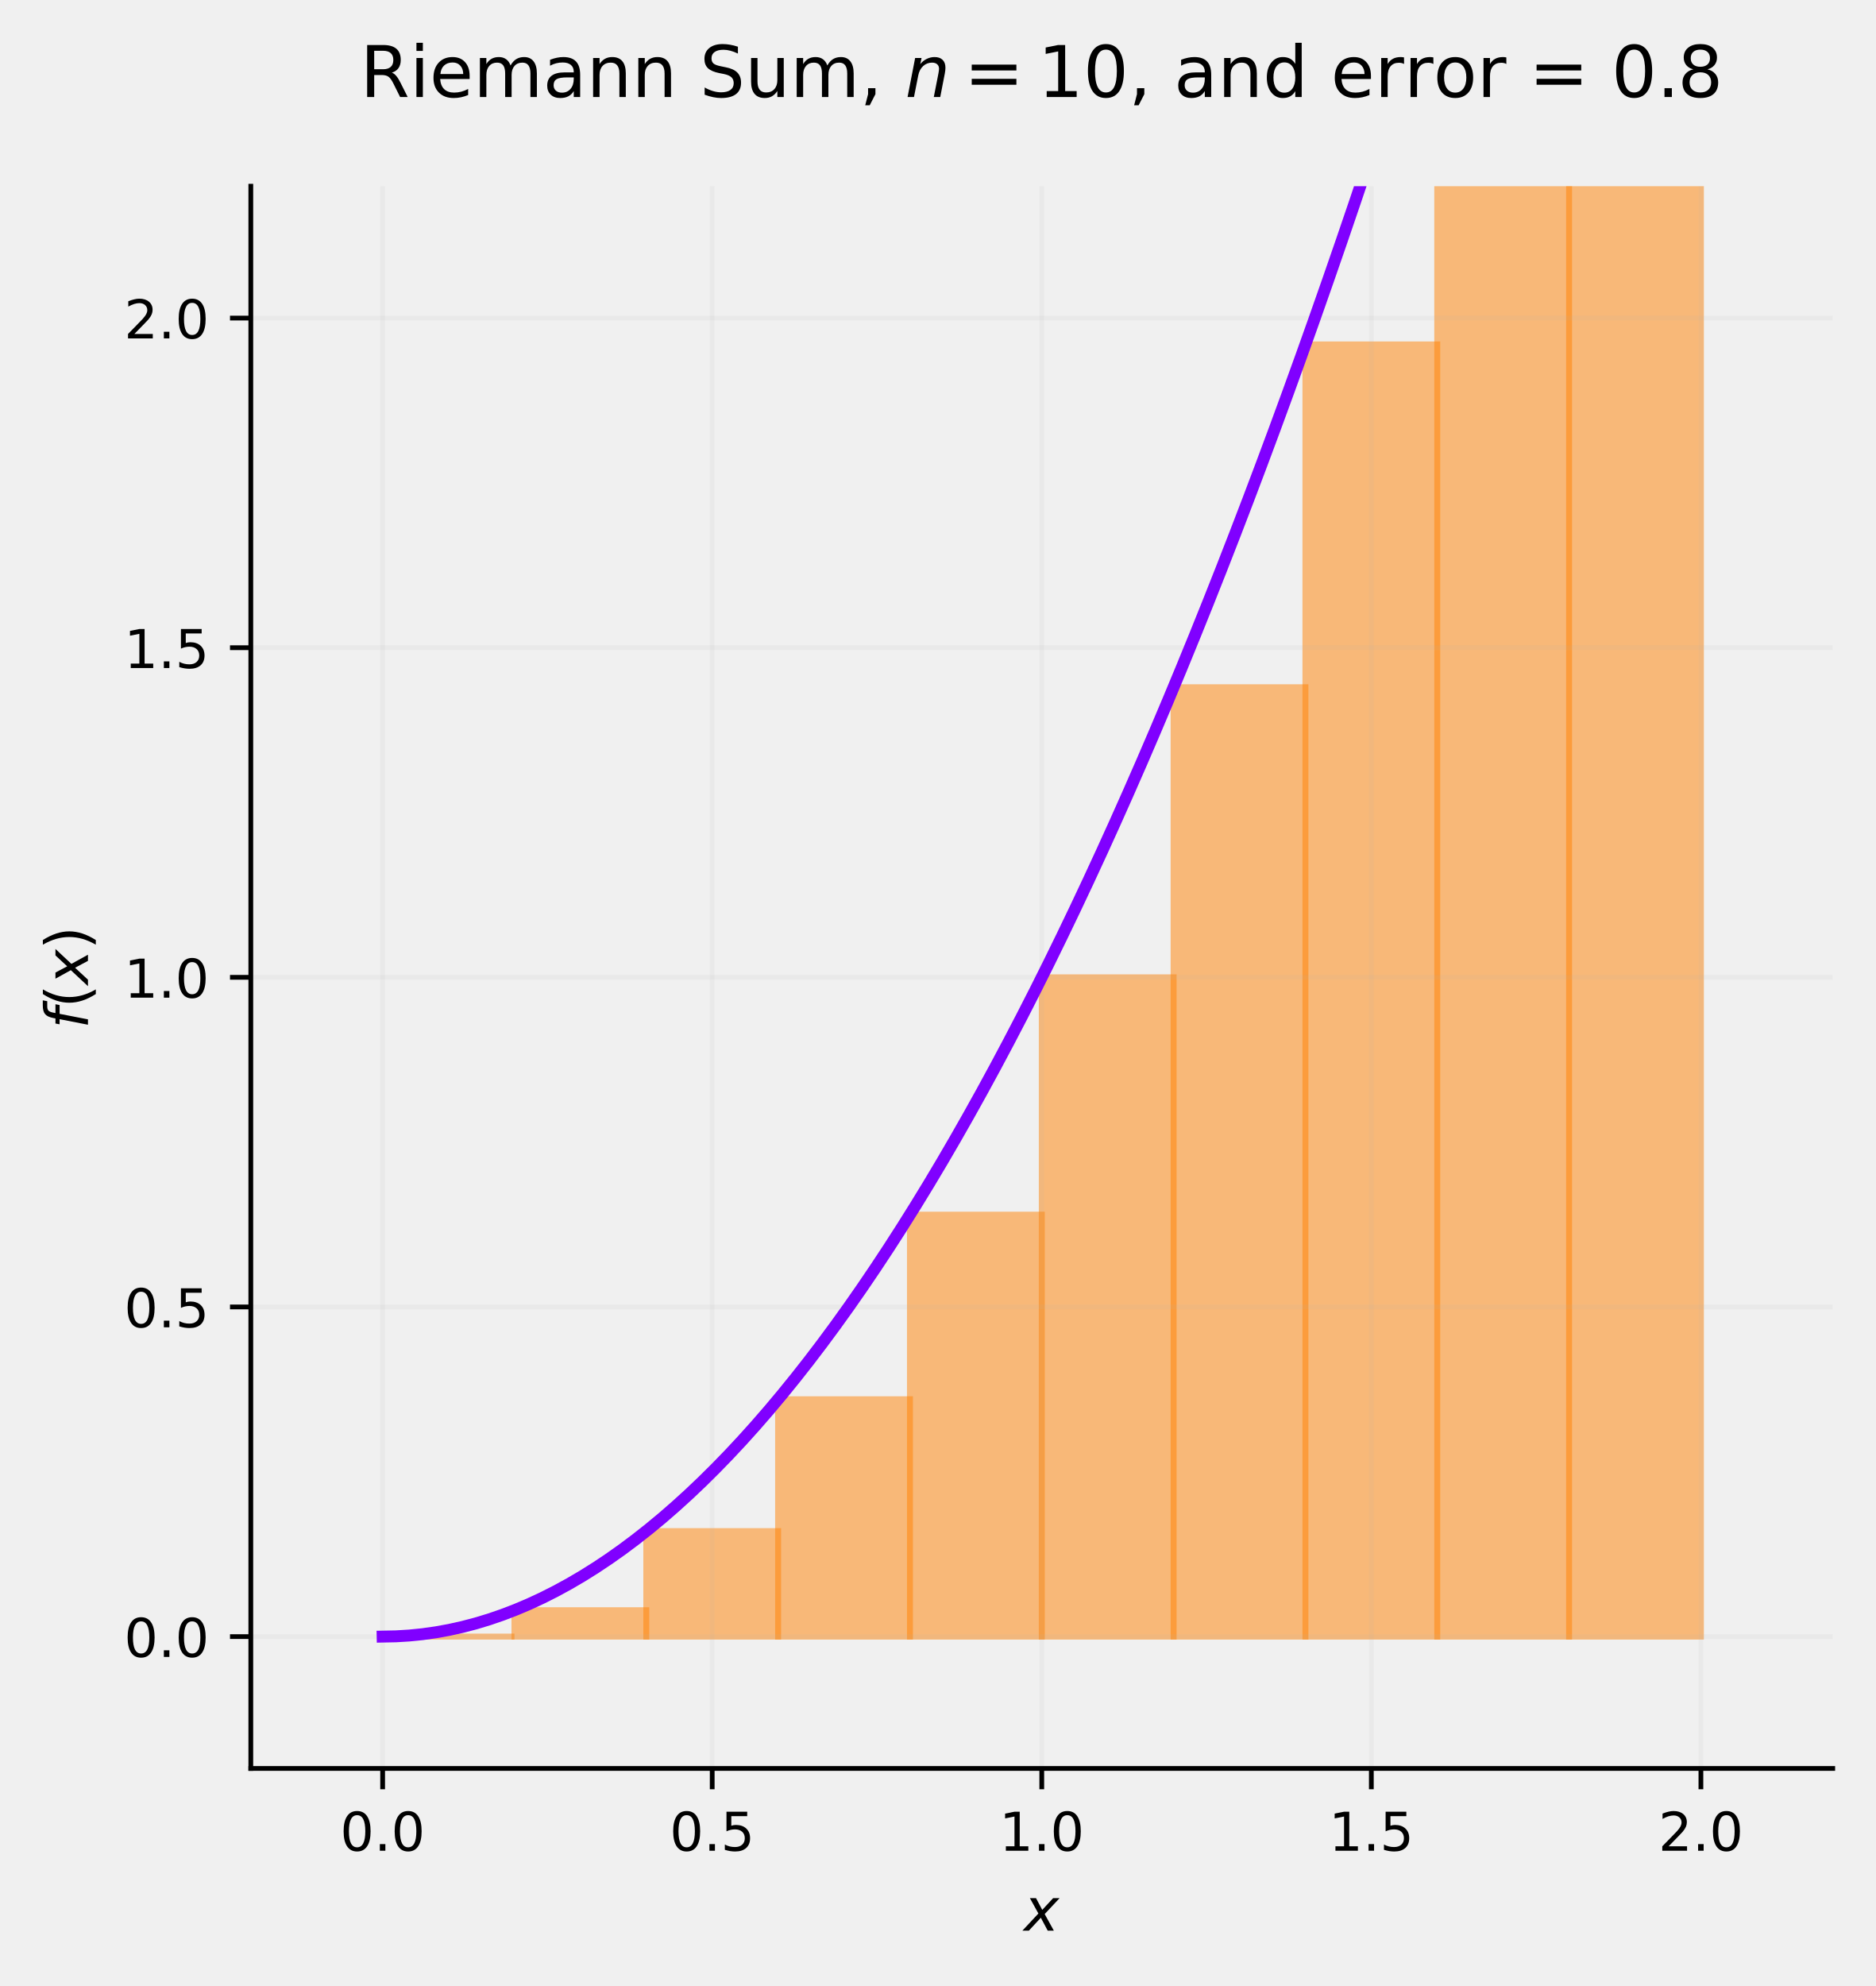
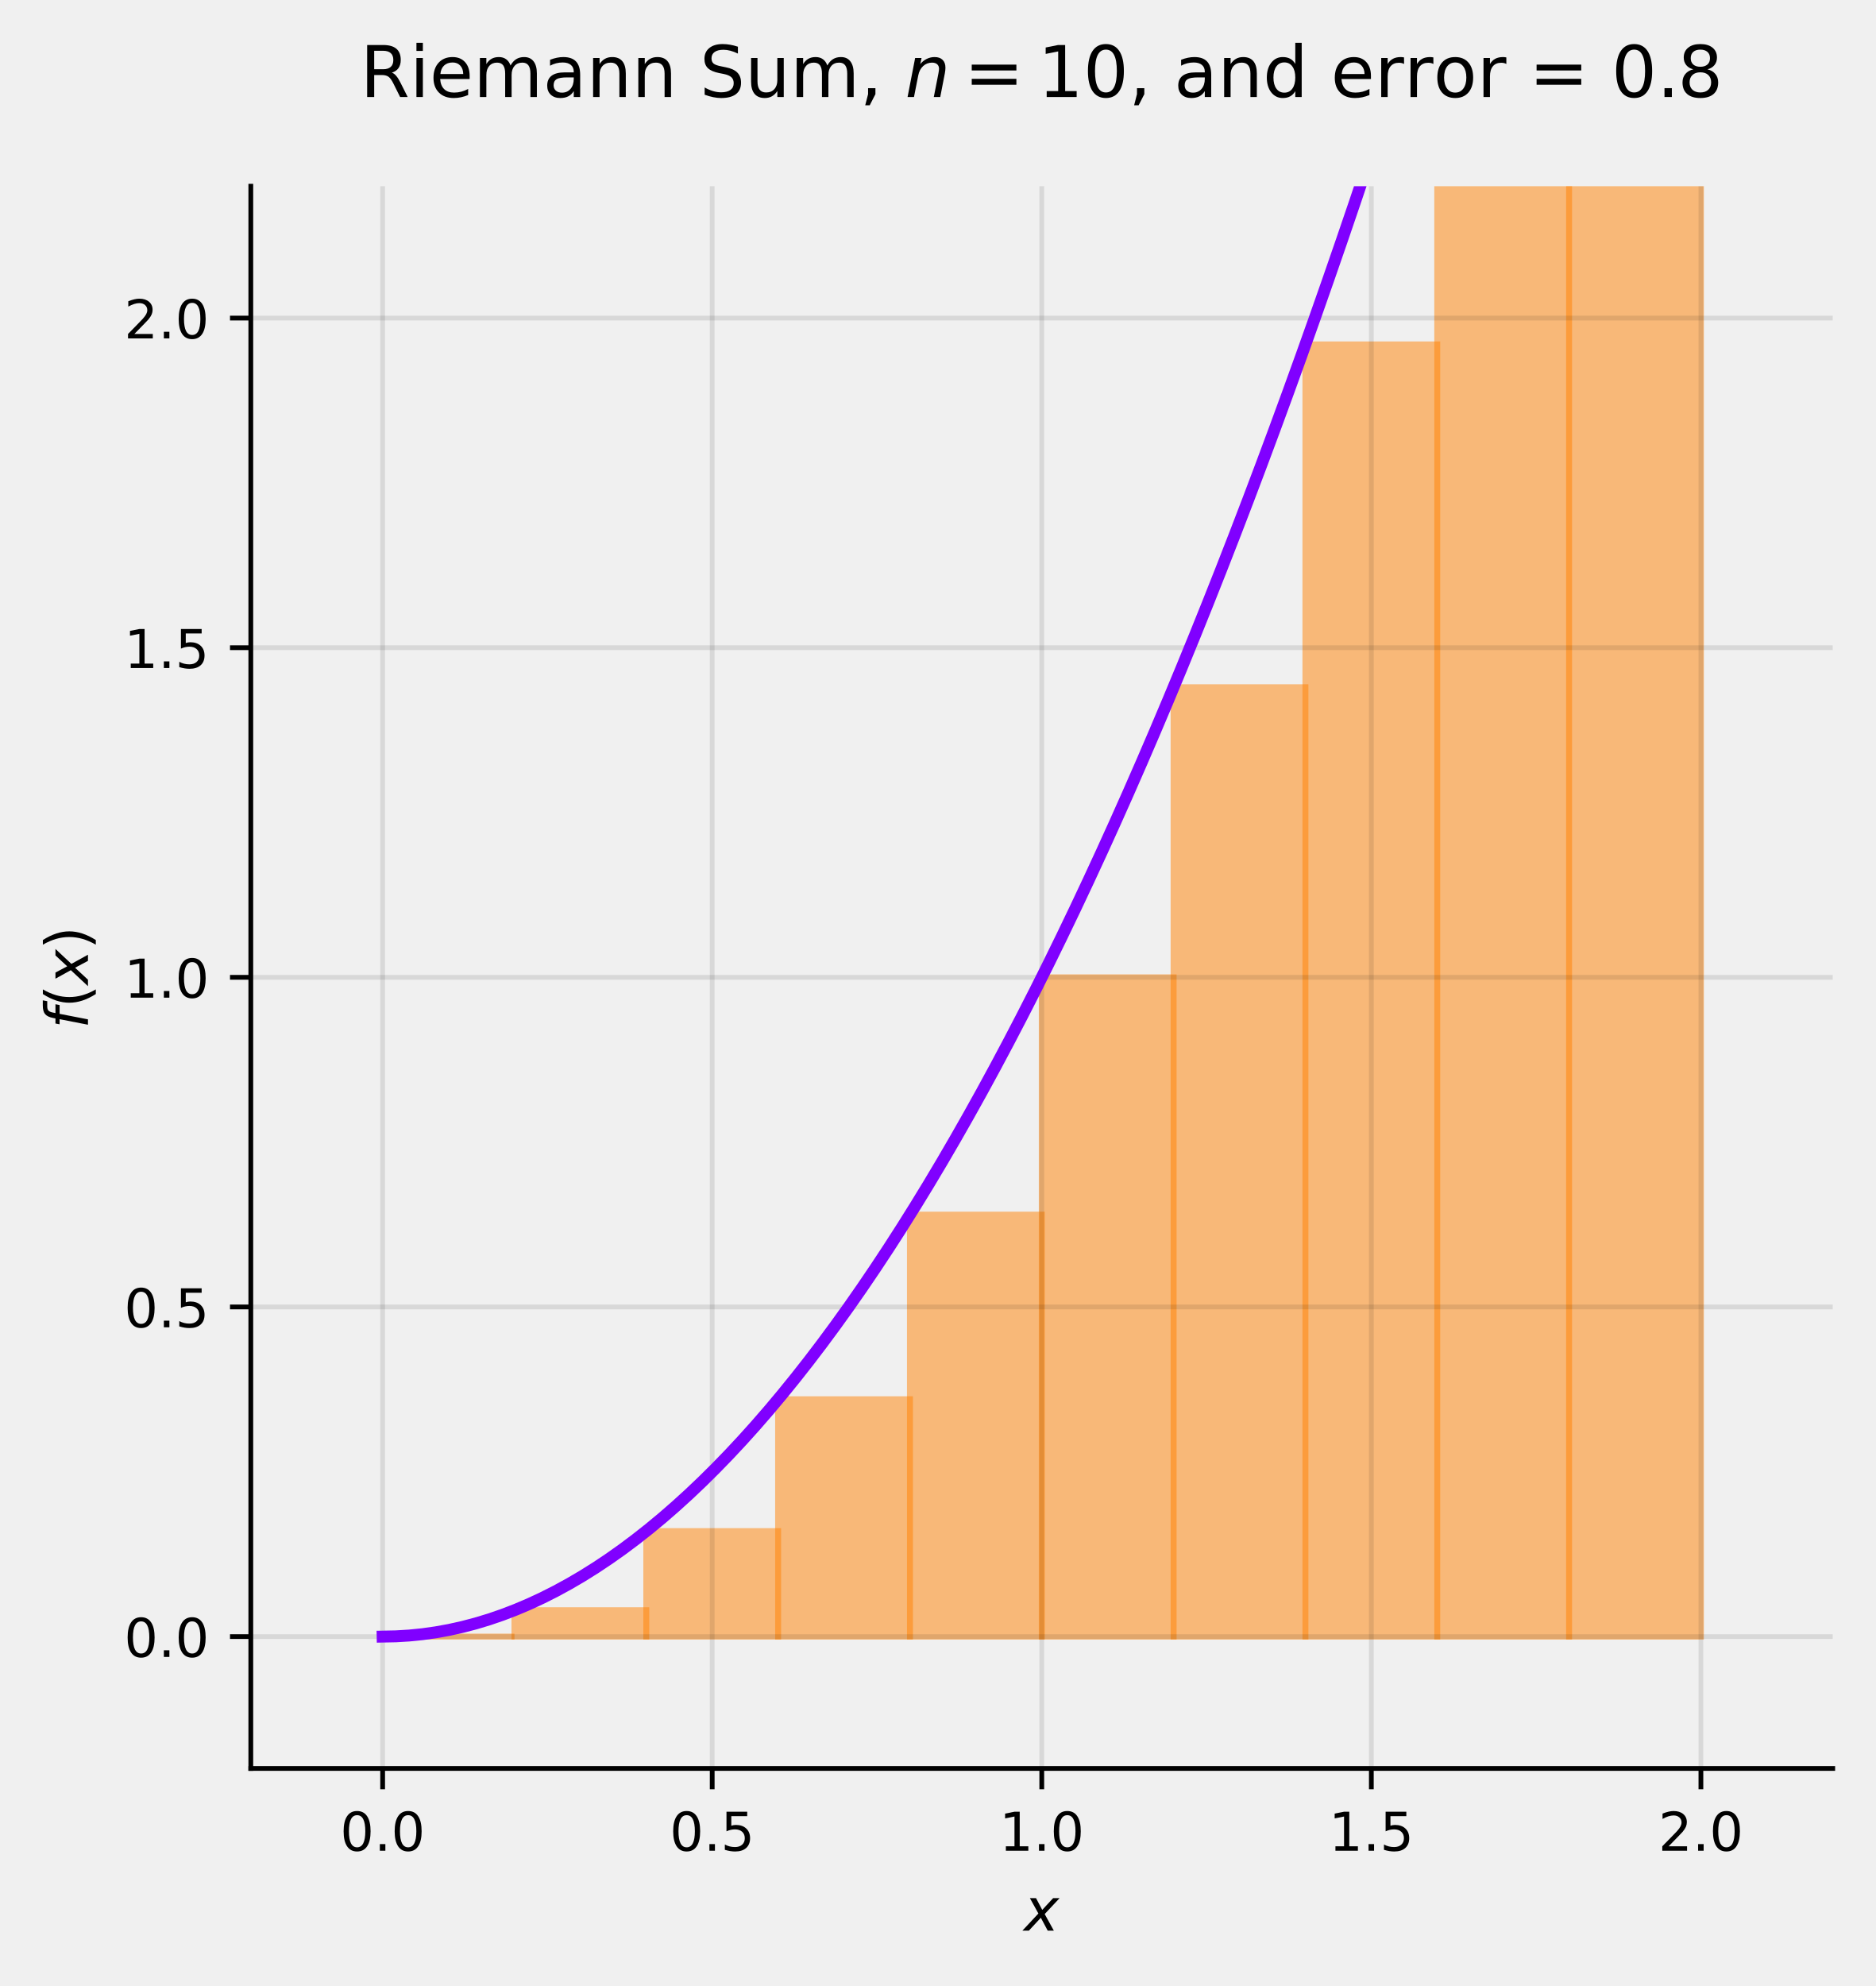
<svg xmlns="http://www.w3.org/2000/svg" xmlns:xlink="http://www.w3.org/1999/xlink" width="315.503pt" height="334.019pt" viewBox="0 0 315.503 334.019" version="1.1">
-   <defs> 
-          </defs>
+   <style>
+             /* Light mode (default) */
+             .c1 { fill: #d62728 !important; stroke: #d62728 !important; }
+ .c2 { fill: #2ca02c !important; stroke: #2ca02c !important; }
+ .c3 { fill: #1f77b4 !important; stroke: #1f77b4 !important; }
+ .c4 { fill: #9467bd !important; stroke: #9467bd !important; }
+ .c5 { fill: #8c564b !important; stroke: #8c564b !important; }
+ .c6 { fill: #e377c2 !important; stroke: #e377c2 !important; }
+ .c7 { fill: #7f7f7f !important; stroke: #7f7f7f !important; }
+ .c8 { fill: #bcbd22 !important; stroke: #bcbd22 !important; }
+ 
+             /* Text and graphic elements */
+             text, .text {
+                 fill: #000000 !important;
+                 stroke: none !important;
+             }
+ 
+             .axis line, .axis path, .tick line, .tick path, path.domain, line.grid {
+                 stroke: #000000 !important;
+             }
+ 
+             .legend text {
+                 fill: #000000 !important;
+             }
+ 
+             g.legend &gt; g:first-child &gt; path:first-child {
+                 fill: rgba(255, 255, 255, 0.8) !important;
+                 stroke: rgba(0, 0, 0, 0.1) !important;
+             }
+ 
+             [stroke="currentColor"], [stroke="black"] {
+                 stroke: #000000 !important;
+             }
+ 
+             /* Dark mode via media query */
+             @media (prefers-color-scheme: dark) {
+                 /* Dark theme colors */
+                 .c1 { fill: #FF4A98 !important; stroke: #FF4A98 !important; }
+                 .c2 { fill: #0AFAFA !important; stroke: #0AFAFA !important; }
+                 .c3 { fill: #7F83FF !important; stroke: #7F83FF !important; }
+                 .c4 { fill: #B4A0FF !important; stroke: #B4A0FF !important; }
+                 .c5 { fill: #FFB86B !important; stroke: #FFB86B !important; }
+                 .c6 { fill: #FF79C6 !important; stroke: #FF79C6 !important; }
+                 .c7 { fill: #CCCCCC !important; stroke: #CCCCCC !important; }
+                 .c8 { fill: #E6DB74 !important; stroke: #E6DB74 !important; }
+ 
+                 /* Dark theme text and graphics */
+                 text, .text {
+                     fill: #FFFFFF !important;
+                     stroke: none !important;
+                 }
+ 
+                 .axis line, .axis path, .tick line, .tick path, path.domain, line.grid {
+                     stroke: #FFFFFF !important;
+                 }
+ 
+                 .grid line {
+                     stroke: rgba(255, 255, 255, 0.2) !important;
+                 }
+ 
+                 .legend text {
+                     fill: #FFFFFF !important;
+                 }
+ 
+                 g.legend &gt; g:first-child &gt; path:first-child {
+                     fill: rgba(26, 26, 26, 0.8) !important;
+                     stroke: rgba(255, 255, 255, 0.1) !important;
+                 }
+ 
+                 [stroke="currentColor"], [stroke="black"] {
+                     stroke: #FFFFFF !important;
+                 }
+             }
+         </style>
  <defs>
    <style type="text/css">*{stroke-linejoin: round; stroke-linecap: butt}</style>
  </defs>
  <g id="figure_1">
-     <g id="patch_1">
+     <g class="patch">
      <path d="M 0 334.019  L 315.503 334.019  L 315.503 0  L 0 0  L 0 334.019  z " style="fill: none" />
    </g>
    <g id="axes_1">
-       <g id="patch_2">
+       <g class="patch">
        <path d="M 42.191 297.43  L 308.303 297.43  L 308.303 31.318  L 42.191 31.318  L 42.191 297.43  z " style="fill: none" />
      </g>
-       <g id="patch_3">
-         <path d="M 64.367 275.254  L 86.543 275.254  L 86.543 275.254  L 64.367 275.254  z " clip-path="url(#p5c55f24f2a)" style="fill: #ff8000; opacity: 0.5; stroke: #ff8000; stroke-linejoin: miter" />
-       </g>
-       <g id="patch_4">
-         <path d="M 86.543 275.254  L 108.719 275.254  L 108.719 270.819  L 86.543 270.819  z " clip-path="url(#p5c55f24f2a)" style="fill: #ff8000; opacity: 0.5; stroke: #ff8000; stroke-linejoin: miter" />
-       </g>
-       <g id="patch_5">
-         <path d="M 108.719 275.254  L 130.895 275.254  L 130.895 257.513  L 108.719 257.513  z " clip-path="url(#p5c55f24f2a)" style="fill: #ff8000; opacity: 0.5; stroke: #ff8000; stroke-linejoin: miter" />
-       </g>
-       <g id="patch_6">
-         <path d="M 130.895 275.254  L 153.071 275.254  L 153.071 235.337  L 130.895 235.337  z " clip-path="url(#p5c55f24f2a)" style="fill: #ff8000; opacity: 0.5; stroke: #ff8000; stroke-linejoin: miter" />
-       </g>
-       <g id="patch_7">
-         <path d="M 153.071 275.254  L 175.247 275.254  L 175.247 204.291  L 153.071 204.291  z " clip-path="url(#p5c55f24f2a)" style="fill: #ff8000; opacity: 0.5; stroke: #ff8000; stroke-linejoin: miter" />
-       </g>
-       <g id="patch_8">
-         <path d="M 175.247 275.254  L 197.423 275.254  L 197.423 164.374  L 175.247 164.374  z " clip-path="url(#p5c55f24f2a)" style="fill: #ff8000; opacity: 0.5; stroke: #ff8000; stroke-linejoin: miter" />
-       </g>
-       <g id="patch_9">
-         <path d="M 197.423 275.254  L 219.599 275.254  L 219.599 115.587  L 197.423 115.587  z " clip-path="url(#p5c55f24f2a)" style="fill: #ff8000; opacity: 0.5; stroke: #ff8000; stroke-linejoin: miter" />
-       </g>
-       <g id="patch_10">
-         <path d="M 219.599 275.254  L 241.775 275.254  L 241.775 57.929  L 219.599 57.929  z " clip-path="url(#p5c55f24f2a)" style="fill: #ff8000; opacity: 0.5; stroke: #ff8000; stroke-linejoin: miter" />
-       </g>
-       <g id="patch_11">
-         <path d="M 241.775 275.254  L 263.951 275.254  L 263.951 -8.599  L 241.775 -8.599  z " clip-path="url(#p5c55f24f2a)" style="fill: #ff8000; opacity: 0.5; stroke: #ff8000; stroke-linejoin: miter" />
-       </g>
-       <g id="patch_12">
-         <path d="M 263.951 275.254  L 286.127 275.254  L 286.127 -83.997  L 263.951 -83.997  z " clip-path="url(#p5c55f24f2a)" style="fill: #ff8000; opacity: 0.5; stroke: #ff8000; stroke-linejoin: miter" />
+       <g class="patch">
+         <path d="M 64.367 275.254  L 86.543 275.254  L 86.543 275.254  L 64.367 275.254  z " clip-path="url(#p2a57d791c7)" style="fill: #ff8000; opacity: 0.5; stroke: #ff8000; stroke-linejoin: miter" />
+       </g>
+       <g class="patch">
+         <path d="M 86.543 275.254  L 108.719 275.254  L 108.719 270.819  L 86.543 270.819  z " clip-path="url(#p2a57d791c7)" style="fill: #ff8000; opacity: 0.5; stroke: #ff8000; stroke-linejoin: miter" />
+       </g>
+       <g class="patch">
+         <path d="M 108.719 275.254  L 130.895 275.254  L 130.895 257.513  L 108.719 257.513  z " clip-path="url(#p2a57d791c7)" style="fill: #ff8000; opacity: 0.5; stroke: #ff8000; stroke-linejoin: miter" />
+       </g>
+       <g class="patch">
+         <path d="M 130.895 275.254  L 153.071 275.254  L 153.071 235.337  L 130.895 235.337  z " clip-path="url(#p2a57d791c7)" style="fill: #ff8000; opacity: 0.5; stroke: #ff8000; stroke-linejoin: miter" />
+       </g>
+       <g class="patch">
+         <path d="M 153.071 275.254  L 175.247 275.254  L 175.247 204.291  L 153.071 204.291  z " clip-path="url(#p2a57d791c7)" style="fill: #ff8000; opacity: 0.5; stroke: #ff8000; stroke-linejoin: miter" />
+       </g>
+       <g class="patch">
+         <path d="M 175.247 275.254  L 197.423 275.254  L 197.423 164.374  L 175.247 164.374  z " clip-path="url(#p2a57d791c7)" style="fill: #ff8000; opacity: 0.5; stroke: #ff8000; stroke-linejoin: miter" />
+       </g>
+       <g class="patch">
+         <path d="M 197.423 275.254  L 219.599 275.254  L 219.599 115.587  L 197.423 115.587  z " clip-path="url(#p2a57d791c7)" style="fill: #ff8000; opacity: 0.5; stroke: #ff8000; stroke-linejoin: miter" />
+       </g>
+       <g class="patch">
+         <path d="M 219.599 275.254  L 241.775 275.254  L 241.775 57.929  L 219.599 57.929  z " clip-path="url(#p2a57d791c7)" style="fill: #ff8000; opacity: 0.5; stroke: #ff8000; stroke-linejoin: miter" />
+       </g>
+       <g class="patch">
+         <path d="M 241.775 275.254  L 263.951 275.254  L 263.951 -8.599  L 241.775 -8.599  z " clip-path="url(#p2a57d791c7)" style="fill: #ff8000; opacity: 0.5; stroke: #ff8000; stroke-linejoin: miter" />
+       </g>
+       <g class="patch">
+         <path d="M 263.951 275.254  L 286.127 275.254  L 286.127 -83.997  L 263.951 -83.997  z " clip-path="url(#p2a57d791c7)" style="fill: #ff8000; opacity: 0.5; stroke: #ff8000; stroke-linejoin: miter" />
      </g>
      <g class="axis">
-         <g id="xtick_1">
+         <g class="tick xtick">
          <g id="line2d_1">
-             <path d="M 64.367 297.43  L 64.367 31.318  " clip-path="url(#p5c55f24f2a)" style="fill: none; stroke: #b0b0b0; stroke-opacity: 0.1; stroke-width: 0.8; stroke-linecap: square" />
+             <path d="M 64.367 297.43  L 64.367 31.318  " clip-path="url(#p2a57d791c7)" style="fill: none; stroke: #b0b0b0; stroke-opacity: 0.1; stroke-width: 0.8; stroke-linecap: square" />
          </g>
          <g id="line2d_2">
            <defs>
-               <path id="m29709715bd" d="M 0 0  L 0 3.5  " style="stroke: currentColor; stroke-width: 0.8" />
+               <path id="m1d0fa31835" d="M 0 0  L 0 3.5  " style="stroke: currentColor; stroke-width: 0.8" />
            </defs>
            <g>
-               <use xlink:href="#m29709715bd" x="64.367" y="297.43" style="stroke: currentColor; stroke-width: 0.8" />
+               <use xlink:href="#m1d0fa31835" x="64.367" y="297.43" style="stroke: currentColor; stroke-width: 0.8" />
            </g>
          </g>
          <g id="text_1" class="text">
            <g transform="translate(57.21053 311.2687) scale(0.09 -0.09)">
              <defs>
                <path id="DejaVuSans-30" d="M 2034 4250  Q 1547 4250 1301 3770  Q 1056 3291 1056 2328  Q 1056 1369 1301 889  Q 1547 409 2034 409  Q 2525 409 2770 889  Q 3016 1369 3016 2328  Q 3016 3291 2770 3770  Q 2525 4250 2034 4250  z M 2034 4750  Q 2819 4750 3233 4129  Q 3647 3509 3647 2328  Q 3647 1150 3233 529  Q 2819 -91 2034 -91  Q 1250 -91 836 529  Q 422 1150 422 2328  Q 422 3509 836 4129  Q 1250 4750 2034 4750  z " transform="scale(0.015625)" />
                <path id="DejaVuSans-2e" d="M 684 794  L 1344 794  L 1344 0  L 684 0  L 684 794  z " transform="scale(0.015625)" />
              </defs>
              <use xlink:href="#DejaVuSans-30" />
              <use xlink:href="#DejaVuSans-2e" transform="translate(63.62305 0)" />
              <use xlink:href="#DejaVuSans-30" transform="translate(95.41016 0)" />
            </g>
          </g>
        </g>
-         <g id="xtick_2">
+         <g class="tick xtick">
          <g id="line2d_3">
-             <path d="M 119.807 297.43  L 119.807 31.318  " clip-path="url(#p5c55f24f2a)" style="fill: none; stroke: #b0b0b0; stroke-opacity: 0.1; stroke-width: 0.8; stroke-linecap: square" />
+             <path d="M 119.807 297.43  L 119.807 31.318  " clip-path="url(#p2a57d791c7)" style="fill: none; stroke: #b0b0b0; stroke-opacity: 0.1; stroke-width: 0.8; stroke-linecap: square" />
          </g>
          <g id="line2d_4">
            <g>
-               <use xlink:href="#m29709715bd" x="119.807" y="297.43" style="stroke: currentColor; stroke-width: 0.8" />
+               <use xlink:href="#m1d0fa31835" x="119.807" y="297.43" style="stroke: currentColor; stroke-width: 0.8" />
            </g>
          </g>
          <g id="text_2" class="text">
            <g transform="translate(112.6505 311.2687) scale(0.09 -0.09)">
              <defs>
                <path id="DejaVuSans-35" d="M 691 4666  L 3169 4666  L 3169 4134  L 1269 4134  L 1269 2991  Q 1406 3038 1543 3061  Q 1681 3084 1819 3084  Q 2600 3084 3056 2656  Q 3513 2228 3513 1497  Q 3513 744 3044 326  Q 2575 -91 1722 -91  Q 1428 -91 1123 -41  Q 819 9 494 109  L 494 744  Q 775 591 1075 516  Q 1375 441 1709 441  Q 2250 441 2565 725  Q 2881 1009 2881 1497  Q 2881 1984 2565 2268  Q 2250 2553 1709 2553  Q 1456 2553 1204 2497  Q 953 2441 691 2322  L 691 4666  z " transform="scale(0.015625)" />
              </defs>
              <use xlink:href="#DejaVuSans-30" />
              <use xlink:href="#DejaVuSans-2e" transform="translate(63.62305 0)" />
              <use xlink:href="#DejaVuSans-35" transform="translate(95.41016 0)" />
            </g>
          </g>
        </g>
-         <g id="xtick_3">
+         <g class="tick xtick">
          <g id="line2d_5">
-             <path d="M 175.247 297.43  L 175.247 31.318  " clip-path="url(#p5c55f24f2a)" style="fill: none; stroke: #b0b0b0; stroke-opacity: 0.1; stroke-width: 0.8; stroke-linecap: square" />
+             <path d="M 175.247 297.43  L 175.247 31.318  " clip-path="url(#p2a57d791c7)" style="fill: none; stroke: #b0b0b0; stroke-opacity: 0.1; stroke-width: 0.8; stroke-linecap: square" />
          </g>
          <g id="line2d_6">
            <g>
-               <use xlink:href="#m29709715bd" x="175.247" y="297.43" style="stroke: currentColor; stroke-width: 0.8" />
+               <use xlink:href="#m1d0fa31835" x="175.247" y="297.43" style="stroke: currentColor; stroke-width: 0.8" />
            </g>
          </g>
          <g id="text_3" class="text">
            <g transform="translate(168.0905 311.2687) scale(0.09 -0.09)">
              <defs>
                <path id="DejaVuSans-31" d="M 794 531  L 1825 531  L 1825 4091  L 703 3866  L 703 4441  L 1819 4666  L 2450 4666  L 2450 531  L 3481 531  L 3481 0  L 794 0  L 794 531  z " transform="scale(0.015625)" />
              </defs>
              <use xlink:href="#DejaVuSans-31" />
              <use xlink:href="#DejaVuSans-2e" transform="translate(63.62305 0)" />
              <use xlink:href="#DejaVuSans-30" transform="translate(95.41016 0)" />
            </g>
          </g>
        </g>
-         <g id="xtick_4">
+         <g class="tick xtick">
          <g id="line2d_7">
-             <path d="M 230.687 297.43  L 230.687 31.318  " clip-path="url(#p5c55f24f2a)" style="fill: none; stroke: #b0b0b0; stroke-opacity: 0.1; stroke-width: 0.8; stroke-linecap: square" />
+             <path d="M 230.687 297.43  L 230.687 31.318  " clip-path="url(#p2a57d791c7)" style="fill: none; stroke: #b0b0b0; stroke-opacity: 0.1; stroke-width: 0.8; stroke-linecap: square" />
          </g>
          <g id="line2d_8">
            <g>
-               <use xlink:href="#m29709715bd" x="230.687" y="297.43" style="stroke: currentColor; stroke-width: 0.8" />
+               <use xlink:href="#m1d0fa31835" x="230.687" y="297.43" style="stroke: currentColor; stroke-width: 0.8" />
            </g>
          </g>
          <g id="text_4" class="text">
            <g transform="translate(223.5305 311.2687) scale(0.09 -0.09)">
              <use xlink:href="#DejaVuSans-31" />
              <use xlink:href="#DejaVuSans-2e" transform="translate(63.62305 0)" />
              <use xlink:href="#DejaVuSans-35" transform="translate(95.41016 0)" />
            </g>
          </g>
        </g>
-         <g id="xtick_5">
+         <g class="tick xtick">
          <g id="line2d_9">
-             <path d="M 286.127 297.43  L 286.127 31.318  " clip-path="url(#p5c55f24f2a)" style="fill: none; stroke: #b0b0b0; stroke-opacity: 0.1; stroke-width: 0.8; stroke-linecap: square" />
+             <path d="M 286.127 297.43  L 286.127 31.318  " clip-path="url(#p2a57d791c7)" style="fill: none; stroke: #b0b0b0; stroke-opacity: 0.1; stroke-width: 0.8; stroke-linecap: square" />
          </g>
          <g id="line2d_10">
            <g>
-               <use xlink:href="#m29709715bd" x="286.127" y="297.43" style="stroke: currentColor; stroke-width: 0.8" />
+               <use xlink:href="#m1d0fa31835" x="286.127" y="297.43" style="stroke: currentColor; stroke-width: 0.8" />
            </g>
          </g>
          <g id="text_5" class="text">
            <g transform="translate(278.9705 311.2687) scale(0.09 -0.09)">
              <defs>
                <path id="DejaVuSans-32" d="M 1228 531  L 3431 531  L 3431 0  L 469 0  L 469 531  Q 828 903 1448 1529  Q 2069 2156 2228 2338  Q 2531 2678 2651 2914  Q 2772 3150 2772 3378  Q 2772 3750 2511 3984  Q 2250 4219 1831 4219  Q 1534 4219 1204 4116  Q 875 4013 500 3803  L 500 4441  Q 881 4594 1212 4672  Q 1544 4750 1819 4750  Q 2544 4750 2975 4387  Q 3406 4025 3406 3419  Q 3406 3131 3298 2873  Q 3191 2616 2906 2266  Q 2828 2175 2409 1742  Q 1991 1309 1228 531  z " transform="scale(0.015625)" />
              </defs>
              <use xlink:href="#DejaVuSans-32" />
              <use xlink:href="#DejaVuSans-2e" transform="translate(63.62305 0)" />
              <use xlink:href="#DejaVuSans-30" transform="translate(95.41016 0)" />
            </g>
          </g>
        </g>
        <g id="text_6" class="text">
          <g transform="translate(172.2469 324.7389) scale(0.1 -0.1)">
            <defs>
              <path id="DejaVuSans-Oblique-78" d="M 3841 3500  L 2234 1784  L 3219 0  L 2559 0  L 1819 1388  L 531 0  L -166 0  L 1556 1844  L 641 3500  L 1300 3500  L 1972 2234  L 3144 3500  L 3841 3500  z " transform="scale(0.015625)" />
            </defs>
            <use xlink:href="#DejaVuSans-Oblique-78" transform="translate(0 0.3125)" />
          </g>
        </g>
      </g>
      <g class="axis">
-         <g id="ytick_1">
+         <g class="tick ytick">
          <g id="line2d_11">
-             <path d="M 42.191 275.254  L 308.303 275.254  " clip-path="url(#p5c55f24f2a)" style="fill: none; stroke: #b0b0b0; stroke-opacity: 0.1; stroke-width: 0.8; stroke-linecap: square" />
+             <path d="M 42.191 275.254  L 308.303 275.254  " clip-path="url(#p2a57d791c7)" style="fill: none; stroke: #b0b0b0; stroke-opacity: 0.1; stroke-width: 0.8; stroke-linecap: square" />
          </g>
          <g id="line2d_12">
            <defs>
-               <path id="md985b28b53" d="M 0 0  L -3.5 0  " style="stroke: currentColor; stroke-width: 0.8" />
+               <path id="m057c01f03c" d="M 0 0  L -3.5 0  " style="stroke: currentColor; stroke-width: 0.8" />
            </defs>
            <g>
-               <use xlink:href="#md985b28b53" x="42.191" y="275.254" style="stroke: currentColor; stroke-width: 0.8" />
+               <use xlink:href="#m057c01f03c" x="42.191" y="275.254" style="stroke: currentColor; stroke-width: 0.8" />
            </g>
          </g>
          <g id="text_7" class="text">
            <g transform="translate(20.87813 278.6734) scale(0.09 -0.09)">
              <use xlink:href="#DejaVuSans-30" />
              <use xlink:href="#DejaVuSans-2e" transform="translate(63.62305 0)" />
              <use xlink:href="#DejaVuSans-30" transform="translate(95.41016 0)" />
            </g>
          </g>
        </g>
-         <g id="ytick_2">
+         <g class="tick ytick">
          <g id="line2d_13">
-             <path d="M 42.191 219.814  L 308.303 219.814  " clip-path="url(#p5c55f24f2a)" style="fill: none; stroke: #b0b0b0; stroke-opacity: 0.1; stroke-width: 0.8; stroke-linecap: square" />
+             <path d="M 42.191 219.814  L 308.303 219.814  " clip-path="url(#p2a57d791c7)" style="fill: none; stroke: #b0b0b0; stroke-opacity: 0.1; stroke-width: 0.8; stroke-linecap: square" />
          </g>
          <g id="line2d_14">
            <g>
-               <use xlink:href="#md985b28b53" x="42.191" y="219.814" style="stroke: currentColor; stroke-width: 0.8" />
+               <use xlink:href="#m057c01f03c" x="42.191" y="219.814" style="stroke: currentColor; stroke-width: 0.8" />
            </g>
          </g>
          <g id="text_8" class="text">
            <g transform="translate(20.87813 223.2334) scale(0.09 -0.09)">
              <use xlink:href="#DejaVuSans-30" />
              <use xlink:href="#DejaVuSans-2e" transform="translate(63.62305 0)" />
              <use xlink:href="#DejaVuSans-35" transform="translate(95.41016 0)" />
            </g>
          </g>
        </g>
-         <g id="ytick_3">
+         <g class="tick ytick">
          <g id="line2d_15">
-             <path d="M 42.191 164.374  L 308.303 164.374  " clip-path="url(#p5c55f24f2a)" style="fill: none; stroke: #b0b0b0; stroke-opacity: 0.1; stroke-width: 0.8; stroke-linecap: square" />
+             <path d="M 42.191 164.374  L 308.303 164.374  " clip-path="url(#p2a57d791c7)" style="fill: none; stroke: #b0b0b0; stroke-opacity: 0.1; stroke-width: 0.8; stroke-linecap: square" />
          </g>
          <g id="line2d_16">
            <g>
-               <use xlink:href="#md985b28b53" x="42.191" y="164.374" style="stroke: currentColor; stroke-width: 0.8" />
+               <use xlink:href="#m057c01f03c" x="42.191" y="164.374" style="stroke: currentColor; stroke-width: 0.8" />
            </g>
          </g>
          <g id="text_9" class="text">
            <g transform="translate(20.87813 167.7934) scale(0.09 -0.09)">
              <use xlink:href="#DejaVuSans-31" />
              <use xlink:href="#DejaVuSans-2e" transform="translate(63.62305 0)" />
              <use xlink:href="#DejaVuSans-30" transform="translate(95.41016 0)" />
            </g>
          </g>
        </g>
-         <g id="ytick_4">
+         <g class="tick ytick">
          <g id="line2d_17">
-             <path d="M 42.191 108.934  L 308.303 108.934  " clip-path="url(#p5c55f24f2a)" style="fill: none; stroke: #b0b0b0; stroke-opacity: 0.1; stroke-width: 0.8; stroke-linecap: square" />
+             <path d="M 42.191 108.934  L 308.303 108.934  " clip-path="url(#p2a57d791c7)" style="fill: none; stroke: #b0b0b0; stroke-opacity: 0.1; stroke-width: 0.8; stroke-linecap: square" />
          </g>
          <g id="line2d_18">
            <g>
-               <use xlink:href="#md985b28b53" x="42.191" y="108.934" style="stroke: currentColor; stroke-width: 0.8" />
+               <use xlink:href="#m057c01f03c" x="42.191" y="108.934" style="stroke: currentColor; stroke-width: 0.8" />
            </g>
          </g>
          <g id="text_10" class="text">
            <g transform="translate(20.87813 112.3534) scale(0.09 -0.09)">
              <use xlink:href="#DejaVuSans-31" />
              <use xlink:href="#DejaVuSans-2e" transform="translate(63.62305 0)" />
              <use xlink:href="#DejaVuSans-35" transform="translate(95.41016 0)" />
            </g>
          </g>
        </g>
-         <g id="ytick_5">
+         <g class="tick ytick">
          <g id="line2d_19">
-             <path d="M 42.191 53.494  L 308.303 53.494  " clip-path="url(#p5c55f24f2a)" style="fill: none; stroke: #b0b0b0; stroke-opacity: 0.1; stroke-width: 0.8; stroke-linecap: square" />
+             <path d="M 42.191 53.494  L 308.303 53.494  " clip-path="url(#p2a57d791c7)" style="fill: none; stroke: #b0b0b0; stroke-opacity: 0.1; stroke-width: 0.8; stroke-linecap: square" />
          </g>
          <g id="line2d_20">
            <g>
-               <use xlink:href="#md985b28b53" x="42.191" y="53.494" style="stroke: currentColor; stroke-width: 0.8" />
+               <use xlink:href="#m057c01f03c" x="42.191" y="53.494" style="stroke: currentColor; stroke-width: 0.8" />
            </g>
          </g>
          <g id="text_11" class="text">
            <g transform="translate(20.87813 56.91342) scale(0.09 -0.09)">
              <use xlink:href="#DejaVuSans-32" />
              <use xlink:href="#DejaVuSans-2e" transform="translate(63.62305 0)" />
              <use xlink:href="#DejaVuSans-30" transform="translate(95.41016 0)" />
            </g>
          </g>
        </g>
        <g id="text_12" class="text">
          <g transform="translate(14.79844 173.0241) rotate(-90) scale(0.1 -0.1)">
            <defs>
              <path id="DejaVuSans-Oblique-66" d="M 3059 4863  L 2969 4384  L 2419 4384  Q 2106 4384 1964 4261  Q 1822 4138 1753 3809  L 1691 3500  L 2638 3500  L 2553 3053  L 1606 3053  L 1013 0  L 434 0  L 1031 3053  L 481 3053  L 563 3500  L 1113 3500  L 1159 3744  Q 1278 4363 1576 4613  Q 1875 4863 2516 4863  L 3059 4863  z " transform="scale(0.015625)" />
              <path id="DejaVuSans-28" d="M 1984 4856  Q 1566 4138 1362 3434  Q 1159 2731 1159 2009  Q 1159 1288 1364 580  Q 1569 -128 1984 -844  L 1484 -844  Q 1016 -109 783 600  Q 550 1309 550 2009  Q 550 2706 781 3412  Q 1013 4119 1484 4856  L 1984 4856  z " transform="scale(0.015625)" />
              <path id="DejaVuSans-29" d="M 513 4856  L 1013 4856  Q 1481 4119 1714 3412  Q 1947 2706 1947 2009  Q 1947 1309 1714 600  Q 1481 -109 1013 -844  L 513 -844  Q 928 -128 1133 580  Q 1338 1288 1338 2009  Q 1338 2731 1133 3434  Q 928 4138 513 4856  z " transform="scale(0.015625)" />
            </defs>
            <use xlink:href="#DejaVuSans-Oblique-66" transform="translate(0 0.015625)" />
            <use xlink:href="#DejaVuSans-28" transform="translate(35.20508 0.015625)" />
            <use xlink:href="#DejaVuSans-Oblique-78" transform="translate(74.21875 0.015625)" />
            <use xlink:href="#DejaVuSans-29" transform="translate(133.3984 0.015625)" />
          </g>
        </g>
      </g>
      <g id="line2d_21">
-         <path d="M 64.367 275.254  L 66.607 275.209  L 68.847 275.073  L 71.087 274.847  L 73.327 274.53  L 75.567 274.123  L 77.807 273.625  L 80.047 273.037  L 82.287 272.358  L 84.527 271.589  L 86.767 270.729  L 89.007 269.779  L 91.247 268.738  L 93.487 267.606  L 95.727 266.385  L 97.967 265.072  L 100.207 263.669  L 102.447 262.176  L 104.687 260.592  L 106.927 258.918  L 109.167 257.153  L 111.407 255.298  L 113.647 253.352  L 115.887 251.316  L 118.127 249.189  L 120.367 246.971  L 122.607 244.663  L 124.847 242.265  L 127.087 239.776  L 129.327 237.197  L 131.567 234.527  L 133.807 231.766  L 136.047 228.916  L 138.287 225.974  L 140.527 222.942  L 142.767 219.82  L 145.007 216.607  L 147.247 213.303  L 149.487 209.909  L 151.727 206.425  L 153.967 202.85  L 156.207 199.185  L 158.447 195.429  L 160.687 191.582  L 162.927 187.645  L 165.167 183.618  L 167.407 179.5  L 169.647 175.291  L 171.887 170.992  L 174.127 166.603  L 176.367 162.123  L 178.607 157.552  L 180.847 152.891  L 183.087 148.14  L 185.327 143.298  L 187.567 138.365  L 189.807 133.342  L 192.047 128.229  L 194.287 123.025  L 196.527 117.73  L 198.767 112.345  L 201.007 106.869  L 203.247 101.303  L 205.487 95.647  L 207.727 89.9  L 209.967 84.062  L 212.207 78.134  L 214.447 72.116  L 216.687 66.006  L 218.927 59.807  L 221.167 53.517  L 223.407 47.136  L 225.647 40.665  L 227.887 34.103  L 230.127 27.451  L 232.367 20.709  L 234.607 13.876  L 236.847 6.952  L 239.087 -0.062  L 239.383 -1  " clip-path="url(#p5c55f24f2a)" style="fill: none; stroke: #8000ff; stroke-width: 2; stroke-linecap: square" />
-       </g>
-       <g id="patch_13">
+         <path d="M 64.367 275.254  L 66.607 275.209  L 68.847 275.073  L 71.087 274.847  L 73.327 274.53  L 75.567 274.123  L 77.807 273.625  L 80.047 273.037  L 82.287 272.358  L 84.527 271.589  L 86.767 270.729  L 89.007 269.779  L 91.247 268.738  L 93.487 267.606  L 95.727 266.385  L 97.967 265.072  L 100.207 263.669  L 102.447 262.176  L 104.687 260.592  L 106.927 258.918  L 109.167 257.153  L 111.407 255.298  L 113.647 253.352  L 115.887 251.316  L 118.127 249.189  L 120.367 246.971  L 122.607 244.663  L 124.847 242.265  L 127.087 239.776  L 129.327 237.197  L 131.567 234.527  L 133.807 231.766  L 136.047 228.916  L 138.287 225.974  L 140.527 222.942  L 142.767 219.82  L 145.007 216.607  L 147.247 213.303  L 149.487 209.909  L 151.727 206.425  L 153.967 202.85  L 156.207 199.185  L 158.447 195.429  L 160.687 191.582  L 162.927 187.645  L 165.167 183.618  L 167.407 179.5  L 169.647 175.291  L 171.887 170.992  L 174.127 166.603  L 176.367 162.123  L 178.607 157.552  L 180.847 152.891  L 183.087 148.14  L 185.327 143.298  L 187.567 138.365  L 189.807 133.342  L 192.047 128.229  L 194.287 123.025  L 196.527 117.73  L 198.767 112.345  L 201.007 106.869  L 203.247 101.303  L 205.487 95.647  L 207.727 89.9  L 209.967 84.062  L 212.207 78.134  L 214.447 72.116  L 216.687 66.006  L 218.927 59.807  L 221.167 53.517  L 223.407 47.136  L 225.647 40.665  L 227.887 34.103  L 230.127 27.451  L 232.367 20.709  L 234.607 13.876  L 236.847 6.952  L 239.087 -0.062  L 239.383 -1  " clip-path="url(#p2a57d791c7)" style="fill: none; stroke: #8000ff; stroke-width: 2; stroke-linecap: square" />
+       </g>
+       <g class="patch">
        <path d="M 42.191 297.43  L 42.191 31.318  " style="fill: none; stroke: currentColor; stroke-width: 0.8; stroke-linejoin: miter; stroke-linecap: square" />
      </g>
-       <g id="patch_14">
+       <g class="patch">
        <path d="M 42.191 297.43  L 308.303 297.43  " style="fill: none; stroke: currentColor; stroke-width: 0.8; stroke-linejoin: miter; stroke-linecap: square" />
      </g>
      <g id="text_13" class="text">
        <g transform="translate(60.58694 16.31812) scale(0.12 -0.12)">
          <defs>
            <path id="DejaVuSans-52" d="M 2841 2188  Q 3044 2119 3236 1894  Q 3428 1669 3622 1275  L 4263 0  L 3584 0  L 2988 1197  Q 2756 1666 2539 1819  Q 2322 1972 1947 1972  L 1259 1972  L 1259 0  L 628 0  L 628 4666  L 2053 4666  Q 2853 4666 3247 4331  Q 3641 3997 3641 3322  Q 3641 2881 3436 2590  Q 3231 2300 2841 2188  z M 1259 4147  L 1259 2491  L 2053 2491  Q 2509 2491 2742 2702  Q 2975 2913 2975 3322  Q 2975 3731 2742 3939  Q 2509 4147 2053 4147  L 1259 4147  z " transform="scale(0.015625)" />
            <path id="DejaVuSans-69" d="M 603 3500  L 1178 3500  L 1178 0  L 603 0  L 603 3500  z M 603 4863  L 1178 4863  L 1178 4134  L 603 4134  L 603 4863  z " transform="scale(0.015625)" />
            <path id="DejaVuSans-65" d="M 3597 1894  L 3597 1613  L 953 1613  Q 991 1019 1311 708  Q 1631 397 2203 397  Q 2534 397 2845 478  Q 3156 559 3463 722  L 3463 178  Q 3153 47 2828 -22  Q 2503 -91 2169 -91  Q 1331 -91 842 396  Q 353 884 353 1716  Q 353 2575 817 3079  Q 1281 3584 2069 3584  Q 2775 3584 3186 3129  Q 3597 2675 3597 1894  z M 3022 2063  Q 3016 2534 2758 2815  Q 2500 3097 2075 3097  Q 1594 3097 1305 2825  Q 1016 2553 972 2059  L 3022 2063  z " transform="scale(0.015625)" />
            <path id="DejaVuSans-6d" d="M 3328 2828  Q 3544 3216 3844 3400  Q 4144 3584 4550 3584  Q 5097 3584 5394 3201  Q 5691 2819 5691 2113  L 5691 0  L 5113 0  L 5113 2094  Q 5113 2597 4934 2840  Q 4756 3084 4391 3084  Q 3944 3084 3684 2787  Q 3425 2491 3425 1978  L 3425 0  L 2847 0  L 2847 2094  Q 2847 2600 2669 2842  Q 2491 3084 2119 3084  Q 1678 3084 1418 2786  Q 1159 2488 1159 1978  L 1159 0  L 581 0  L 581 3500  L 1159 3500  L 1159 2956  Q 1356 3278 1631 3431  Q 1906 3584 2284 3584  Q 2666 3584 2933 3390  Q 3200 3197 3328 2828  z " transform="scale(0.015625)" />
            <path id="DejaVuSans-61" d="M 2194 1759  Q 1497 1759 1228 1600  Q 959 1441 959 1056  Q 959 750 1161 570  Q 1363 391 1709 391  Q 2188 391 2477 730  Q 2766 1069 2766 1631  L 2766 1759  L 2194 1759  z M 3341 1997  L 3341 0  L 2766 0  L 2766 531  Q 2569 213 2275 61  Q 1981 -91 1556 -91  Q 1019 -91 701 211  Q 384 513 384 1019  Q 384 1609 779 1909  Q 1175 2209 1959 2209  L 2766 2209  L 2766 2266  Q 2766 2663 2505 2880  Q 2244 3097 1772 3097  Q 1472 3097 1187 3025  Q 903 2953 641 2809  L 641 3341  Q 956 3463 1253 3523  Q 1550 3584 1831 3584  Q 2591 3584 2966 3190  Q 3341 2797 3341 1997  z " transform="scale(0.015625)" />
            <path id="DejaVuSans-6e" d="M 3513 2113  L 3513 0  L 2938 0  L 2938 2094  Q 2938 2591 2744 2837  Q 2550 3084 2163 3084  Q 1697 3084 1428 2787  Q 1159 2491 1159 1978  L 1159 0  L 581 0  L 581 3500  L 1159 3500  L 1159 2956  Q 1366 3272 1645 3428  Q 1925 3584 2291 3584  Q 2894 3584 3203 3211  Q 3513 2838 3513 2113  z " transform="scale(0.015625)" />
            <path id="DejaVuSans-20" transform="scale(0.015625)" />
            <path id="DejaVuSans-53" d="M 3425 4513  L 3425 3897  Q 3066 4069 2747 4153  Q 2428 4238 2131 4238  Q 1616 4238 1336 4038  Q 1056 3838 1056 3469  Q 1056 3159 1242 3001  Q 1428 2844 1947 2747  L 2328 2669  Q 3034 2534 3370 2195  Q 3706 1856 3706 1288  Q 3706 609 3251 259  Q 2797 -91 1919 -91  Q 1588 -91 1214 -16  Q 841 59 441 206  L 441 856  Q 825 641 1194 531  Q 1563 422 1919 422  Q 2459 422 2753 634  Q 3047 847 3047 1241  Q 3047 1584 2836 1778  Q 2625 1972 2144 2069  L 1759 2144  Q 1053 2284 737 2584  Q 422 2884 422 3419  Q 422 4038 858 4394  Q 1294 4750 2059 4750  Q 2388 4750 2728 4690  Q 3069 4631 3425 4513  z " transform="scale(0.015625)" />
            <path id="DejaVuSans-75" d="M 544 1381  L 544 3500  L 1119 3500  L 1119 1403  Q 1119 906 1312 657  Q 1506 409 1894 409  Q 2359 409 2629 706  Q 2900 1003 2900 1516  L 2900 3500  L 3475 3500  L 3475 0  L 2900 0  L 2900 538  Q 2691 219 2414 64  Q 2138 -91 1772 -91  Q 1169 -91 856 284  Q 544 659 544 1381  z M 1991 3584  L 1991 3584  z " transform="scale(0.015625)" />
            <path id="DejaVuSans-2c" d="M 750 794  L 1409 794  L 1409 256  L 897 -744  L 494 -744  L 750 256  L 750 794  z " transform="scale(0.015625)" />
            <path id="DejaVuSans-Oblique-6e" d="M 3566 2113  L 3156 0  L 2578 0  L 2988 2091  Q 3016 2238 3031 2350  Q 3047 2463 3047 2528  Q 3047 2791 2881 2937  Q 2716 3084 2419 3084  Q 1956 3084 1622 2776  Q 1288 2469 1184 1941  L 800 0  L 225 0  L 903 3500  L 1478 3500  L 1363 2950  Q 1603 3253 1940 3418  Q 2278 3584 2650 3584  Q 3113 3584 3367 3334  Q 3622 3084 3622 2631  Q 3622 2519 3608 2391  Q 3594 2263 3566 2113  z " transform="scale(0.015625)" />
            <path id="DejaVuSans-3d" d="M 678 2906  L 4684 2906  L 4684 2381  L 678 2381  L 678 2906  z M 678 1631  L 4684 1631  L 4684 1100  L 678 1100  L 678 1631  z " transform="scale(0.015625)" />
            <path id="DejaVuSans-64" d="M 2906 2969  L 2906 4863  L 3481 4863  L 3481 0  L 2906 0  L 2906 525  Q 2725 213 2448 61  Q 2172 -91 1784 -91  Q 1150 -91 751 415  Q 353 922 353 1747  Q 353 2572 751 3078  Q 1150 3584 1784 3584  Q 2172 3584 2448 3432  Q 2725 3281 2906 2969  z M 947 1747  Q 947 1113 1208 752  Q 1469 391 1925 391  Q 2381 391 2643 752  Q 2906 1113 2906 1747  Q 2906 2381 2643 2742  Q 2381 3103 1925 3103  Q 1469 3103 1208 2742  Q 947 2381 947 1747  z " transform="scale(0.015625)" />
            <path id="DejaVuSans-72" d="M 2631 2963  Q 2534 3019 2420 3045  Q 2306 3072 2169 3072  Q 1681 3072 1420 2755  Q 1159 2438 1159 1844  L 1159 0  L 581 0  L 581 3500  L 1159 3500  L 1159 2956  Q 1341 3275 1631 3429  Q 1922 3584 2338 3584  Q 2397 3584 2469 3576  Q 2541 3569 2628 3553  L 2631 2963  z " transform="scale(0.015625)" />
            <path id="DejaVuSans-6f" d="M 1959 3097  Q 1497 3097 1228 2736  Q 959 2375 959 1747  Q 959 1119 1226 758  Q 1494 397 1959 397  Q 2419 397 2687 759  Q 2956 1122 2956 1747  Q 2956 2369 2687 2733  Q 2419 3097 1959 3097  z M 1959 3584  Q 2709 3584 3137 3096  Q 3566 2609 3566 1747  Q 3566 888 3137 398  Q 2709 -91 1959 -91  Q 1206 -91 779 398  Q 353 888 353 1747  Q 353 2609 779 3096  Q 1206 3584 1959 3584  z " transform="scale(0.015625)" />
            <path id="DejaVuSans-38" d="M 2034 2216  Q 1584 2216 1326 1975  Q 1069 1734 1069 1313  Q 1069 891 1326 650  Q 1584 409 2034 409  Q 2484 409 2743 651  Q 3003 894 3003 1313  Q 3003 1734 2745 1975  Q 2488 2216 2034 2216  z M 1403 2484  Q 997 2584 770 2862  Q 544 3141 544 3541  Q 544 4100 942 4425  Q 1341 4750 2034 4750  Q 2731 4750 3128 4425  Q 3525 4100 3525 3541  Q 3525 3141 3298 2862  Q 3072 2584 2669 2484  Q 3125 2378 3379 2068  Q 3634 1759 3634 1313  Q 3634 634 3220 271  Q 2806 -91 2034 -91  Q 1263 -91 848 271  Q 434 634 434 1313  Q 434 1759 690 2068  Q 947 2378 1403 2484  z M 1172 3481  Q 1172 3119 1398 2916  Q 1625 2713 2034 2713  Q 2441 2713 2670 2916  Q 2900 3119 2900 3481  Q 2900 3844 2670 4047  Q 2441 4250 2034 4250  Q 1625 4250 1398 4047  Q 1172 3844 1172 3481  z " transform="scale(0.015625)" />
          </defs>
          <use xlink:href="#DejaVuSans-52" transform="translate(0 0.015625)" />
          <use xlink:href="#DejaVuSans-69" transform="translate(69.48242 0.015625)" />
          <use xlink:href="#DejaVuSans-65" transform="translate(97.26562 0.015625)" />
          <use xlink:href="#DejaVuSans-6d" transform="translate(158.7891 0.015625)" />
          <use xlink:href="#DejaVuSans-61" transform="translate(256.2012 0.015625)" />
          <use xlink:href="#DejaVuSans-6e" transform="translate(317.4805 0.015625)" />
          <use xlink:href="#DejaVuSans-6e" transform="translate(380.8594 0.015625)" />
          <use xlink:href="#DejaVuSans-20" transform="translate(444.2383 0.015625)" />
          <use xlink:href="#DejaVuSans-53" transform="translate(476.0254 0.015625)" />
          <use xlink:href="#DejaVuSans-75" transform="translate(539.502 0.015625)" />
          <use xlink:href="#DejaVuSans-6d" transform="translate(602.8809 0.015625)" />
          <use xlink:href="#DejaVuSans-2c" transform="translate(700.293 0.015625)" />
          <use xlink:href="#DejaVuSans-20" transform="translate(732.0801 0.015625)" />
          <use xlink:href="#DejaVuSans-Oblique-6e" transform="translate(763.8672 0.015625)" />
          <use xlink:href="#DejaVuSans-3d" transform="translate(846.7285 0.015625)" />
          <use xlink:href="#DejaVuSans-31" transform="translate(950 0.015625)" />
          <use xlink:href="#DejaVuSans-30" transform="translate(1013.623 0.015625)" />
          <use xlink:href="#DejaVuSans-2c" transform="translate(1077.246 0.015625)" />
          <use xlink:href="#DejaVuSans-20" transform="translate(1109.033 0.015625)" />
          <use xlink:href="#DejaVuSans-61" transform="translate(1140.82 0.015625)" />
          <use xlink:href="#DejaVuSans-6e" transform="translate(1202.1 0.015625)" />
          <use xlink:href="#DejaVuSans-64" transform="translate(1265.479 0.015625)" />
          <use xlink:href="#DejaVuSans-20" transform="translate(1328.955 0.015625)" />
          <use xlink:href="#DejaVuSans-65" transform="translate(1360.742 0.015625)" />
          <use xlink:href="#DejaVuSans-72" transform="translate(1422.266 0.015625)" />
          <use xlink:href="#DejaVuSans-72" transform="translate(1463.379 0.015625)" />
          <use xlink:href="#DejaVuSans-6f" transform="translate(1504.492 0.015625)" />
          <use xlink:href="#DejaVuSans-72" transform="translate(1565.674 0.015625)" />
          <use xlink:href="#DejaVuSans-20" transform="translate(1606.787 0.015625)" />
          <use xlink:href="#DejaVuSans-3d" transform="translate(1638.574 0.015625)" />
          <use xlink:href="#DejaVuSans-20" transform="translate(1722.363 0.015625)" />
          <use xlink:href="#DejaVuSans-30" transform="translate(1754.15 0.015625)" />
          <use xlink:href="#DejaVuSans-2e" transform="translate(1817.773 0.015625)" />
          <use xlink:href="#DejaVuSans-38" transform="translate(1846.936 0.015625)" />
        </g>
      </g>
    </g>
  </g>
  <defs>
-     <clipPath id="p5c55f24f2a">
+     <clipPath id="p2a57d791c7">
      <rect x="42.191" y="31.318" width="266.112" height="266.112" />
    </clipPath>
  </defs>
</svg>
